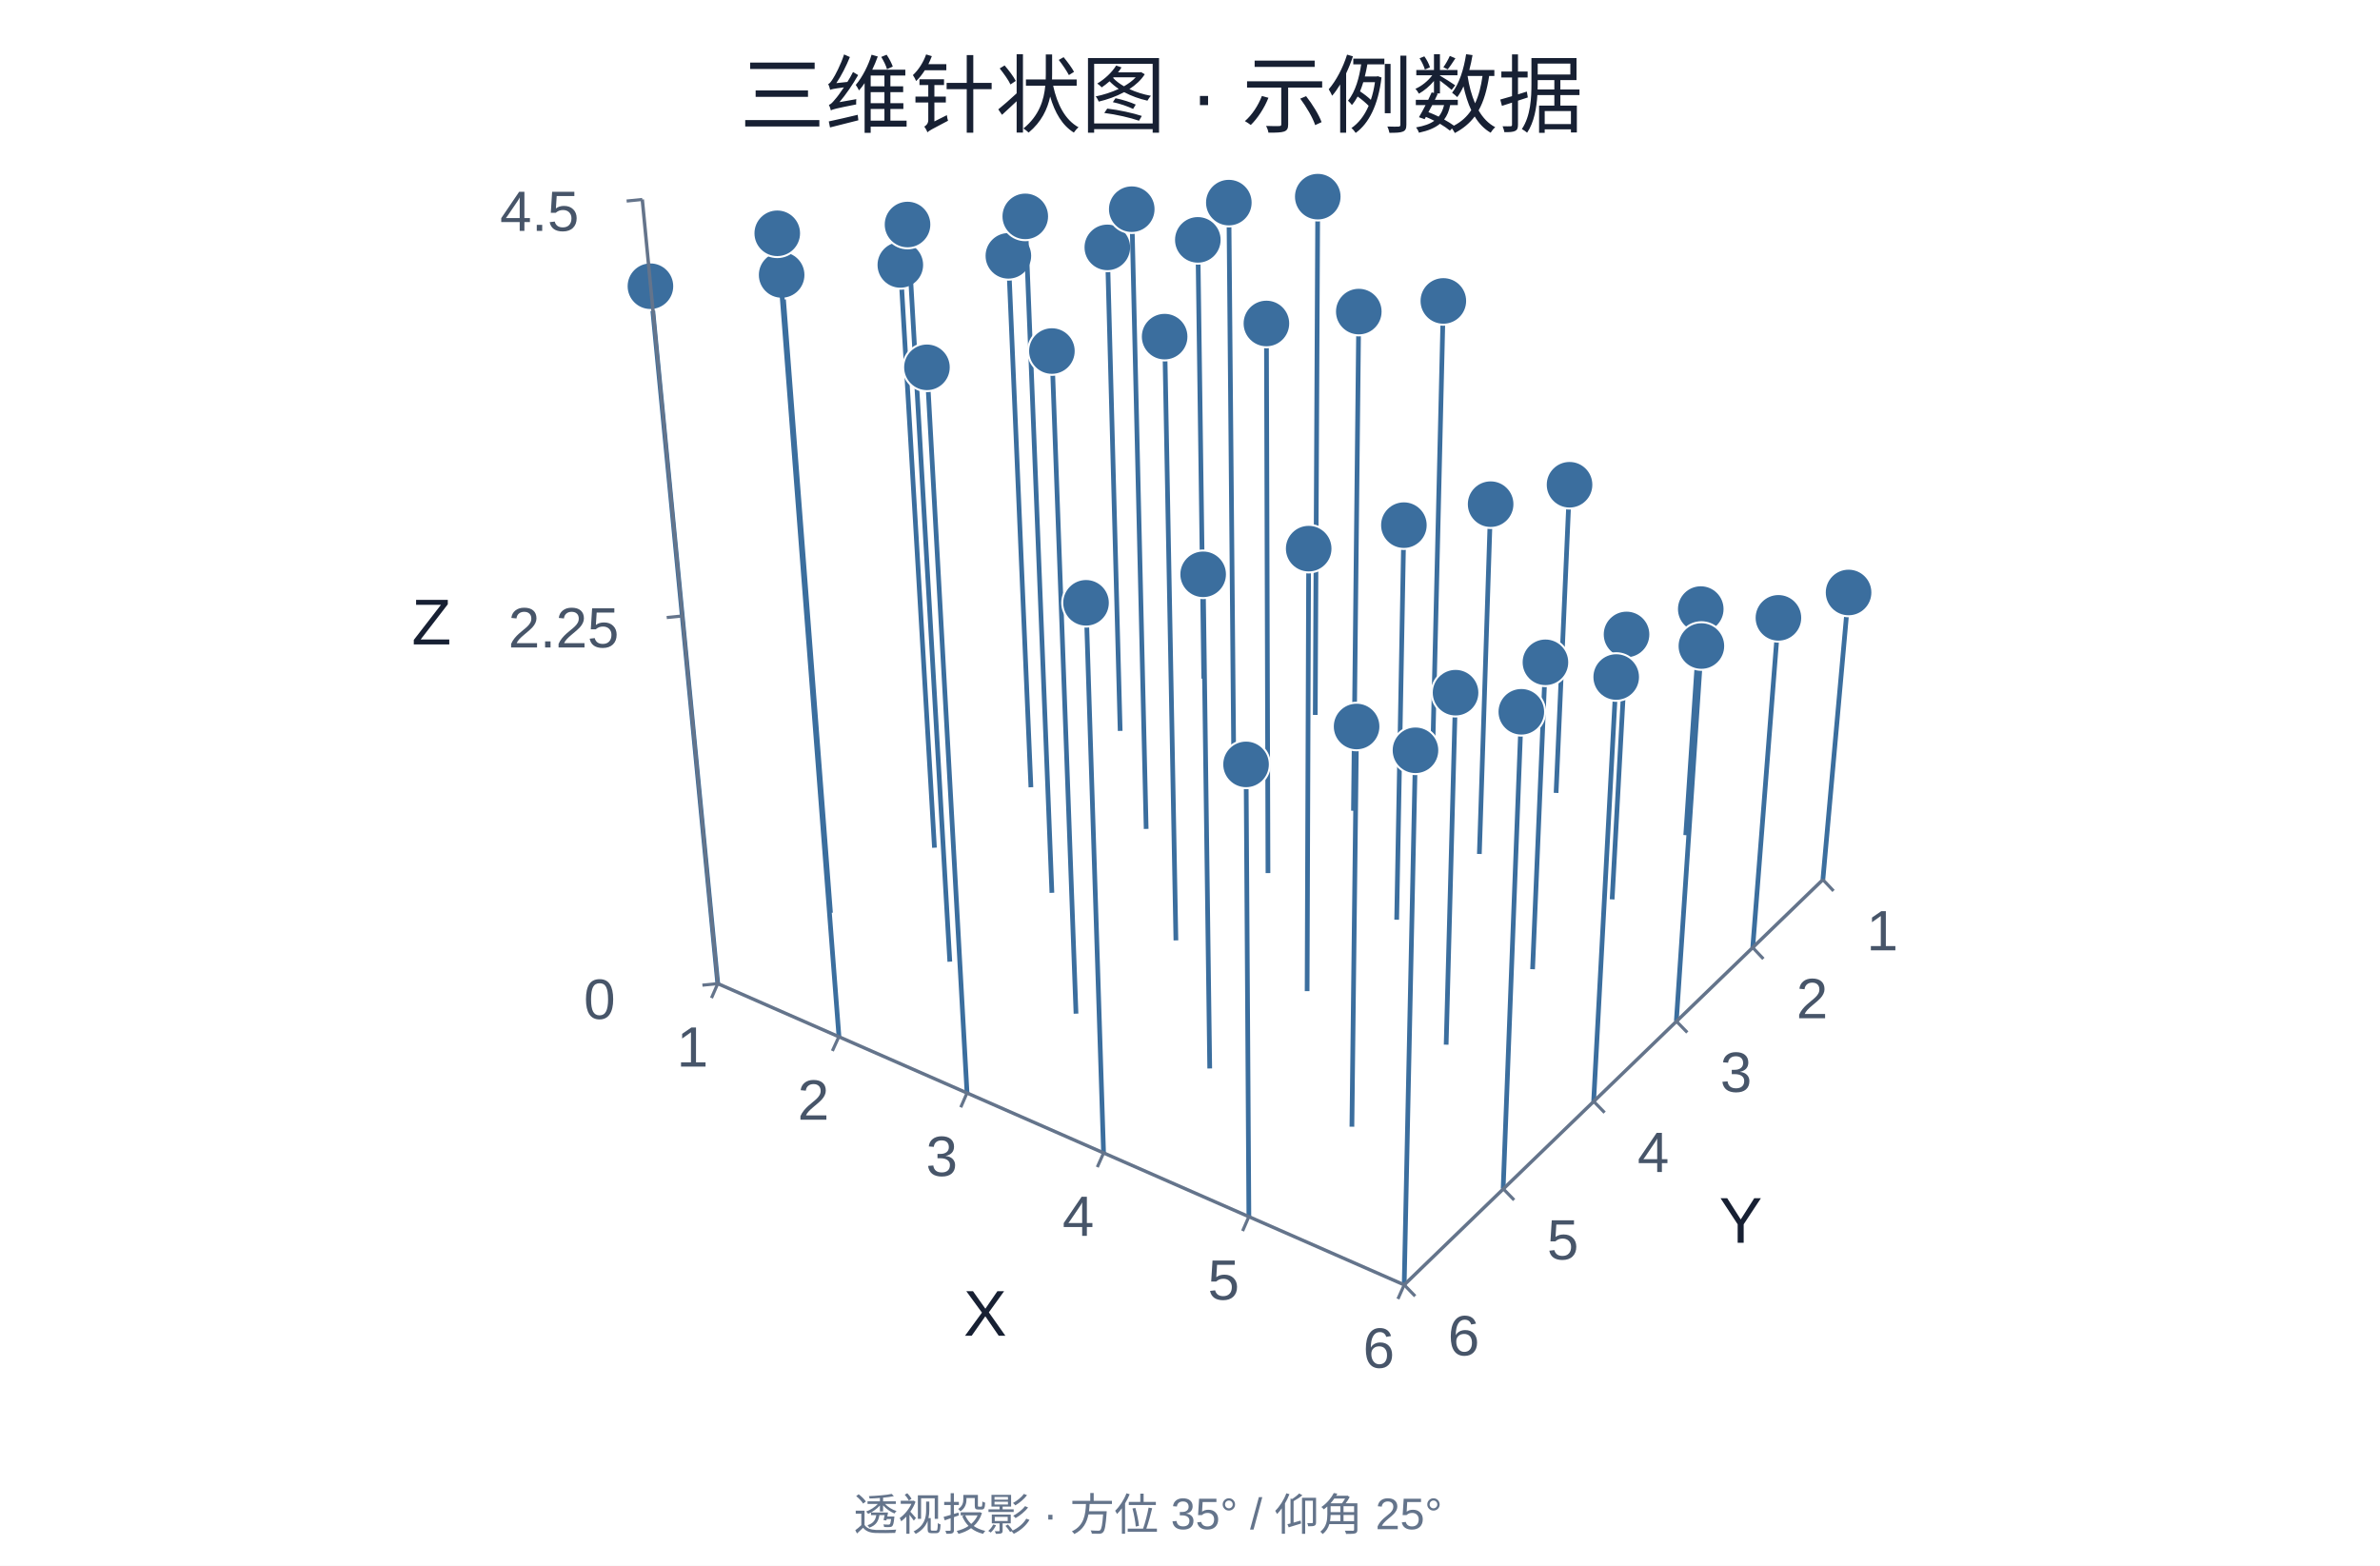
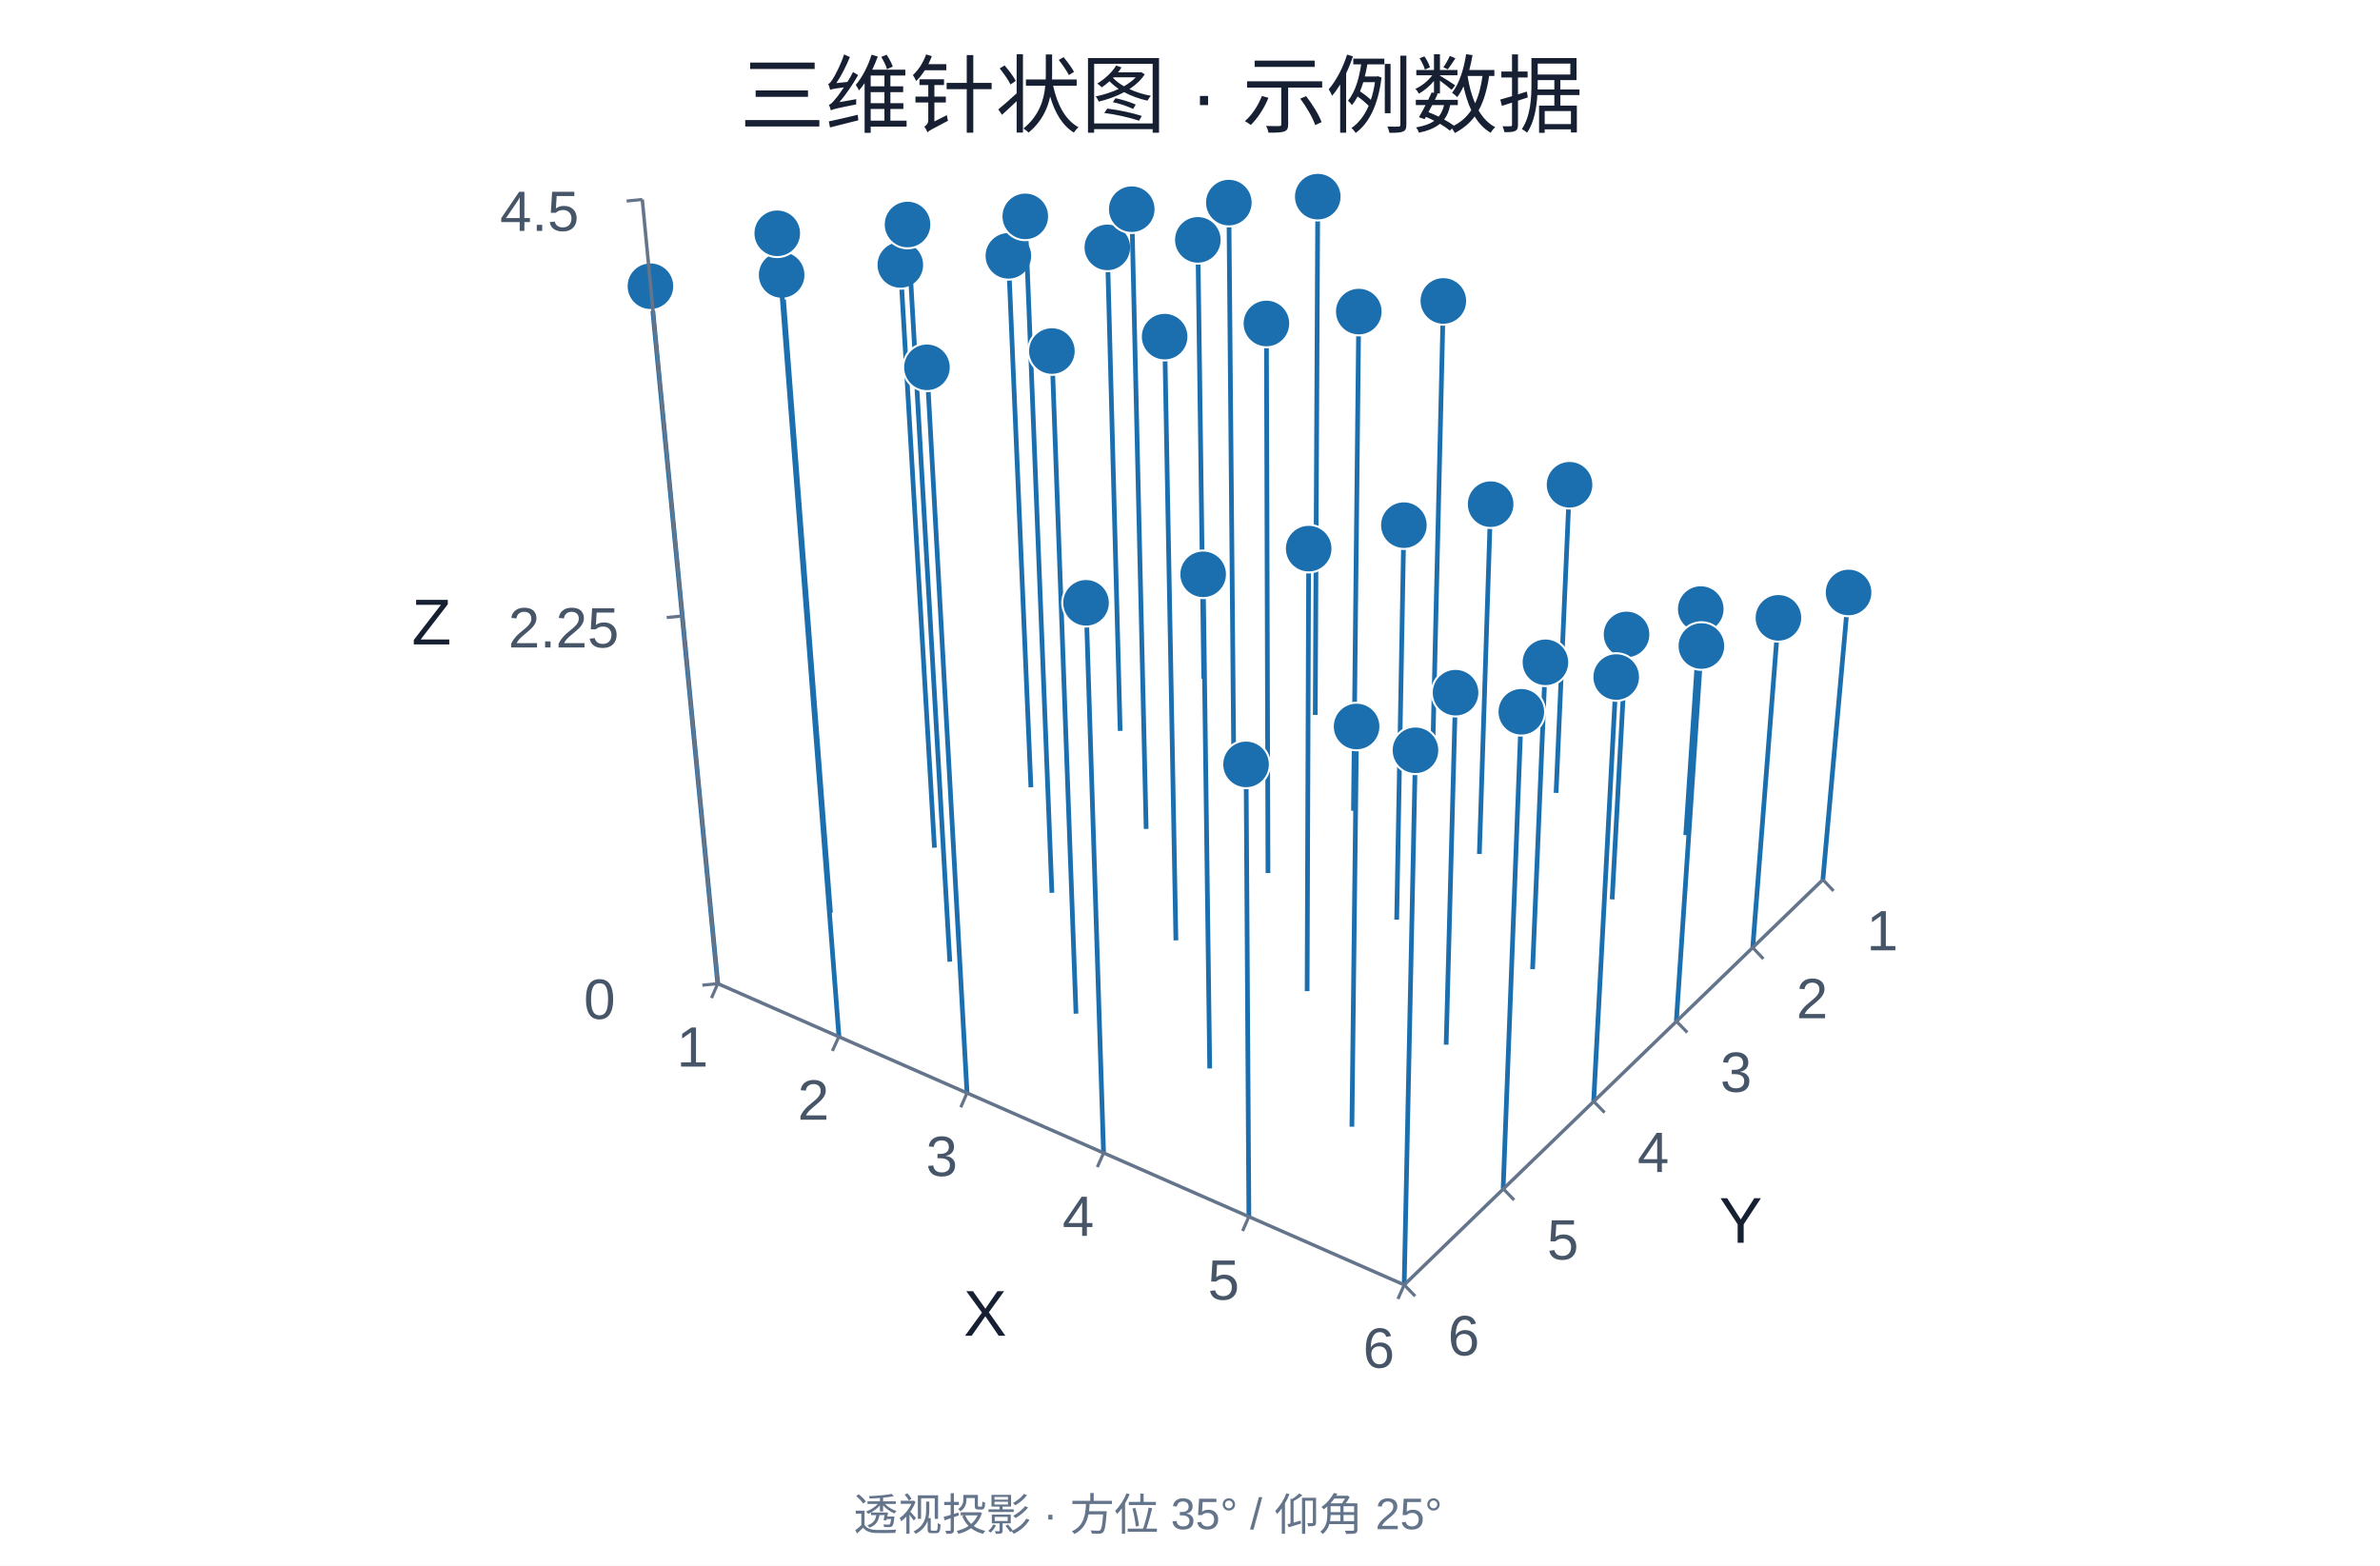
<svg xmlns="http://www.w3.org/2000/svg" width="760" height="500" version="1.1" baseProfile="full" viewBox="0 0 760 500">
  <rect width="760" height="500" x="0" y="0" fill="#ffffff" />
-   <polyline points="384.4 216.7 382.5 76.6" fill="none" pointer-events="visible" stroke="#3B6E9E" stroke-width="1.5" stroke-linejoin="round" class="zr69-cls-819" />
-   <polyline points="420 228.3 420.8 62.8" fill="none" pointer-events="visible" stroke="#3B6E9E" stroke-width="1.5" stroke-linejoin="round" class="zr69-cls-819" />
-   <circle cx="382.5" cy="76.6" r="7.6" fill="#3B6E9E" stroke="#ffffff" stroke-width="0.65" class="zr69-cls-820" />
-   <polyline points="357.7 233.4 353.6 79" fill="none" pointer-events="visible" stroke="#3B6E9E" stroke-width="1.5" stroke-linejoin="round" class="zr69-cls-819" />
-   <polyline points="457.5 240.4 460.9 96.1" fill="none" pointer-events="visible" stroke="#3B6E9E" stroke-width="1.5" stroke-linejoin="round" class="zr69-cls-819" />
-   <polyline points="496.9 253.2 501.2 154.8" fill="none" pointer-events="visible" stroke="#3B6E9E" stroke-width="1.5" stroke-linejoin="round" class="zr69-cls-819" />
-   <polyline points="394 245.8 392.4 64.7" fill="none" pointer-events="visible" stroke="#3B6E9E" stroke-width="1.5" stroke-linejoin="round" class="zr69-cls-819" />
-   <circle cx="420.8" cy="62.8" r="7.6" fill="#3B6E9E" stroke="#ffffff" stroke-width="0.65" class="zr69-cls-820" />
-   <circle cx="353.6" cy="79" r="7.6" fill="#3B6E9E" stroke="#ffffff" stroke-width="0.65" class="zr69-cls-820" />
-   <polyline points="329.2 251.4 322 81.7" fill="none" pointer-events="visible" stroke="#3B6E9E" stroke-width="1.5" stroke-linejoin="round" class="zr69-cls-819" />
-   <polyline points="538.3 266.7 543.1 194.5" fill="none" pointer-events="visible" stroke="#3B6E9E" stroke-width="1.5" stroke-linejoin="round" class="zr69-cls-819" />
-   <circle cx="460.9" cy="96.1" r="7.6" fill="#3B6E9E" stroke="#ffffff" stroke-width="0.65" class="zr69-cls-820" />
-   <circle cx="501.2" cy="154.8" r="7.6" fill="#3B6E9E" stroke="#ffffff" stroke-width="0.65" class="zr69-cls-820" />
-   <polyline points="432.2 258.9 433.9 99.5" fill="none" pointer-events="visible" stroke="#3B6E9E" stroke-width="1.5" stroke-linejoin="round" class="zr69-cls-819" />
-   <circle cx="543.1" cy="194.5" r="7.6" fill="#3B6E9E" stroke="#ffffff" stroke-width="0.65" class="zr69-cls-820" />
-   <polyline points="472.4 272.7 476 161" fill="none" pointer-events="visible" stroke="#3B6E9E" stroke-width="1.5" stroke-linejoin="round" class="zr69-cls-819" />
-   <polyline points="366 264.7 361.4 66.8" fill="none" pointer-events="visible" stroke="#3B6E9E" stroke-width="1.5" stroke-linejoin="round" class="zr69-cls-819" />
-   <circle cx="392.4" cy="64.7" r="7.6" fill="#3B6E9E" stroke="#ffffff" stroke-width="0.65" class="zr69-cls-820" />
-   <polyline points="582.1 280.9 590.3 189.2" fill="none" pointer-events="visible" stroke="#3B6E9E" stroke-width="1.5" stroke-linejoin="round" class="zr69-cls-819" />
-   <polyline points="298.4 270.7 287.5 84.6" fill="none" pointer-events="visible" stroke="#3B6E9E" stroke-width="1.5" stroke-linejoin="round" class="zr69-cls-819" />
-   <circle cx="322" cy="81.7" r="7.6" fill="#3B6E9E" stroke="#ffffff" stroke-width="0.65" class="zr69-cls-820" />
-   <polyline points="514.8 287.2 519.4 202.6" fill="none" pointer-events="visible" stroke="#3B6E9E" stroke-width="1.5" stroke-linejoin="round" class="zr69-cls-819" />
-   <circle cx="433.9" cy="99.5" r="7.6" fill="#3B6E9E" stroke="#ffffff" stroke-width="0.65" class="zr69-cls-820" />
-   <polyline points="404.9 278.8 404.4 103.3" fill="none" pointer-events="visible" stroke="#3B6E9E" stroke-width="1.5" stroke-linejoin="round" class="zr69-cls-819" />
-   <circle cx="476" cy="161" r="7.6" fill="#3B6E9E" stroke="#ffffff" stroke-width="0.65" class="zr69-cls-820" />
-   <circle cx="590.3" cy="189.2" r="7.6" fill="#3B6E9E" stroke="#ffffff" stroke-width="0.65" class="zr69-cls-820" />
-   <circle cx="519.4" cy="202.6" r="7.6" fill="#3B6E9E" stroke="#ffffff" stroke-width="0.65" class="zr69-cls-820" />
-   <polyline points="446 293.7 448.3 167.7" fill="none" pointer-events="visible" stroke="#3B6E9E" stroke-width="1.5" stroke-linejoin="round" class="zr69-cls-819" />
-   <polyline points="335.9 285.1 327.4 69.1" fill="none" pointer-events="visible" stroke="#3B6E9E" stroke-width="1.5" stroke-linejoin="round" class="zr69-cls-819" />
-   <polyline points="559.7 302.6 567.9 197.3" fill="none" pointer-events="visible" stroke="#3B6E9E" stroke-width="1.5" stroke-linejoin="round" class="zr69-cls-819" />
-   <circle cx="361.4" cy="66.8" r="7.6" fill="#3B6E9E" stroke="#ffffff" stroke-width="0.65" class="zr69-cls-820" />
-   <polyline points="265.2 291.5 249.6 87.8" fill="none" pointer-events="visible" stroke="#3B6E9E" stroke-width="1.5" stroke-linejoin="round" class="zr69-cls-819" />
-   <circle cx="287.5" cy="84.6" r="7.6" fill="#3B6E9E" stroke="#ffffff" stroke-width="0.65" class="zr69-cls-820" />
-   <polyline points="489.4 309.5 493.5 211.5" fill="none" pointer-events="visible" stroke="#3B6E9E" stroke-width="1.5" stroke-linejoin="round" class="zr69-cls-819" />
-   <polyline points="375.5 300.3 371.9 107.5" fill="none" pointer-events="visible" stroke="#3B6E9E" stroke-width="1.5" stroke-linejoin="round" class="zr69-cls-819" />
-   <circle cx="404.4" cy="103.3" r="7.6" fill="#3B6E9E" stroke="#ffffff" stroke-width="0.65" class="zr69-cls-820" />
-   <circle cx="448.3" cy="167.7" r="7.6" fill="#3B6E9E" stroke="#ffffff" stroke-width="0.65" class="zr69-cls-820" />
-   <circle cx="567.9" cy="197.3" r="7.6" fill="#3B6E9E" stroke="#ffffff" stroke-width="0.65" class="zr69-cls-820" />
-   <polyline points="417.4 316.5 417.9 175.2" fill="none" pointer-events="visible" stroke="#3B6E9E" stroke-width="1.5" stroke-linejoin="round" class="zr69-cls-819" />
-   <circle cx="493.5" cy="211.5" r="7.6" fill="#3B6E9E" stroke="#ffffff" stroke-width="0.65" class="zr69-cls-820" />
-   <polyline points="303.3 307.1 289.8 71.7" fill="none" pointer-events="visible" stroke="#3B6E9E" stroke-width="1.5" stroke-linejoin="round" class="zr69-cls-819" />
-   <polyline points="535.3 326.1 543.3 206.3" fill="none" pointer-events="visible" stroke="#3B6E9E" stroke-width="1.5" stroke-linejoin="round" class="zr69-cls-819" />
-   <polyline points="229.2 314.1 207.7 91.4" fill="none" pointer-events="visible" stroke="#3B6E9E" stroke-width="1.5" stroke-linejoin="round" class="zr69-cls-819" />
-   <circle cx="327.4" cy="69.1" r="7.6" fill="#3B6E9E" stroke="#ffffff" stroke-width="0.65" class="zr69-cls-820" />
-   <circle cx="249.6" cy="87.8" r="7.6" fill="#3B6E9E" stroke="#ffffff" stroke-width="0.65" class="zr69-cls-820" />
-   <polyline points="461.8 333.6 464.8 221.2" fill="none" pointer-events="visible" stroke="#3B6E9E" stroke-width="1.5" stroke-linejoin="round" class="zr69-cls-819" />
-   <polyline points="343.6 323.7 335.9 112.1" fill="none" pointer-events="visible" stroke="#3B6E9E" stroke-width="1.5" stroke-linejoin="round" class="zr69-cls-819" />
-   <circle cx="371.9" cy="107.5" r="7.6" fill="#3B6E9E" stroke="#ffffff" stroke-width="0.65" class="zr69-cls-820" />
-   <circle cx="417.9" cy="175.2" r="7.6" fill="#3B6E9E" stroke="#ffffff" stroke-width="0.65" class="zr69-cls-820" />
-   <circle cx="543.3" cy="206.3" r="7.6" fill="#3B6E9E" stroke="#ffffff" stroke-width="0.65" class="zr69-cls-820" />
-   <polyline points="386.3 341.2 384.2 183.4" fill="none" pointer-events="visible" stroke="#3B6E9E" stroke-width="1.5" stroke-linejoin="round" class="zr69-cls-819" />
-   <polyline points="267.9 331 248.2 74.5" fill="none" pointer-events="visible" stroke="#3B6E9E" stroke-width="1.5" stroke-linejoin="round" class="zr69-cls-819" />
-   <circle cx="464.8" cy="221.2" r="7.6" fill="#3B6E9E" stroke="#ffffff" stroke-width="0.65" class="zr69-cls-820" />
-   <polyline points="508.9 351.7 516.1 216.2" fill="none" pointer-events="visible" stroke="#3B6E9E" stroke-width="1.5" stroke-linejoin="round" class="zr69-cls-819" />
-   <circle cx="289.8" cy="71.7" r="7.6" fill="#3B6E9E" stroke="#ffffff" stroke-width="0.65" class="zr69-cls-820" />
-   <polyline points="431.7 359.8 433.2 232" fill="none" pointer-events="visible" stroke="#3B6E9E" stroke-width="1.5" stroke-linejoin="round" class="zr69-cls-819" />
-   <circle cx="207.7" cy="91.4" r="7.6" fill="#3B6E9E" stroke="#ffffff" stroke-width="0.65" class="zr69-cls-820" />
-   <polyline points="308.8 349 296 117.3" fill="none" pointer-events="visible" stroke="#3B6E9E" stroke-width="1.5" stroke-linejoin="round" class="zr69-cls-819" />
-   <circle cx="335.9" cy="112.1" r="7.6" fill="#3B6E9E" stroke="#ffffff" stroke-width="0.65" class="zr69-cls-820" />
-   <circle cx="384.2" cy="183.4" r="7.6" fill="#3B6E9E" stroke="#ffffff" stroke-width="0.65" class="zr69-cls-820" />
-   <circle cx="516.1" cy="216.2" r="7.6" fill="#3B6E9E" stroke="#ffffff" stroke-width="0.65" class="zr69-cls-820" />
-   <polyline points="352.4 368.2 346.8 192.5" fill="none" pointer-events="visible" stroke="#3B6E9E" stroke-width="1.5" stroke-linejoin="round" class="zr69-cls-819" />
-   <circle cx="433.2" cy="232" r="7.6" fill="#3B6E9E" stroke="#ffffff" stroke-width="0.65" class="zr69-cls-820" />
-   <polyline points="480 379.6 485.8 227.3" fill="none" pointer-events="visible" stroke="#3B6E9E" stroke-width="1.5" stroke-linejoin="round" class="zr69-cls-819" />
-   <circle cx="248.2" cy="74.5" r="7.6" fill="#3B6E9E" stroke="#ffffff" stroke-width="0.65" class="zr69-cls-820" />
-   <polyline points="398.8 388.5 397.9 244.1" fill="none" pointer-events="visible" stroke="#3B6E9E" stroke-width="1.5" stroke-linejoin="round" class="zr69-cls-819" />
-   <circle cx="296" cy="117.3" r="7.6" fill="#3B6E9E" stroke="#ffffff" stroke-width="0.65" class="zr69-cls-820" />
-   <circle cx="346.8" cy="192.5" r="7.6" fill="#3B6E9E" stroke="#ffffff" stroke-width="0.65" class="zr69-cls-820" />
-   <circle cx="485.8" cy="227.3" r="7.6" fill="#3B6E9E" stroke="#ffffff" stroke-width="0.65" class="zr69-cls-820" />
-   <circle cx="397.9" cy="244.1" r="7.6" fill="#3B6E9E" stroke="#ffffff" stroke-width="0.65" class="zr69-cls-820" />
-   <polyline points="448.4 410.3 452 239.6" fill="none" pointer-events="visible" stroke="#3B6E9E" stroke-width="1.5" stroke-linejoin="round" class="zr69-cls-819" />
-   <circle cx="452" cy="239.6" r="7.6" fill="#3B6E9E" stroke="#ffffff" stroke-width="0.65" class="zr69-cls-820" />
-   <path d="M229.2 314.1L448.4 410.3" fill="none" pointer-events="visible" stroke="#64748b" stroke-width="1.1" class="zr69-cls-821" />
-   <path d="M229.2 314.1L227.2 318.7" fill="none" pointer-events="visible" stroke="#64748b" class="zr69-cls-821" />
-   <path d="M267.9 331L265.8 335.6" fill="none" pointer-events="visible" stroke="#64748b" class="zr69-cls-821" />
-   <path d="M308.8 349L306.8 353.6" fill="none" pointer-events="visible" stroke="#64748b" class="zr69-cls-821" />
-   <path d="M352.4 368.2L350.4 372.7" fill="none" pointer-events="visible" stroke="#64748b" class="zr69-cls-821" />
-   <path d="M398.8 388.5L396.8 393.1" fill="none" pointer-events="visible" stroke="#64748b" class="zr69-cls-821" />
-   <path d="M448.4 410.3L446.4 414.8" fill="none" pointer-events="visible" stroke="#64748b" class="zr69-cls-821" />
-   <path d="M582.1 280.9L448.4 410.3" fill="none" pointer-events="visible" stroke="#64748b" stroke-width="1.1" class="zr69-cls-821" />
-   <path d="M582.1 280.9L585.5 284.5" fill="none" pointer-events="visible" stroke="#64748b" class="zr69-cls-821" />
-   <path d="M559.7 302.6L563.1 306.2" fill="none" pointer-events="visible" stroke="#64748b" class="zr69-cls-821" />
-   <path d="M535.3 326.1L538.8 329.7" fill="none" pointer-events="visible" stroke="#64748b" class="zr69-cls-821" />
-   <path d="M508.9 351.7L512.4 355.3" fill="none" pointer-events="visible" stroke="#64748b" class="zr69-cls-821" />
-   <path d="M480 379.6L483.5 383.2" fill="none" pointer-events="visible" stroke="#64748b" class="zr69-cls-821" />
-   <path d="M448.4 410.3L451.9 413.9" fill="none" pointer-events="visible" stroke="#64748b" class="zr69-cls-821" />
-   <path d="M229.2 314.1L205.1 63.7" fill="none" pointer-events="visible" stroke="#64748b" stroke-width="1.1" class="zr69-cls-821" />
-   <path d="M229.2 314.1L224.3 314.6" fill="none" pointer-events="visible" stroke="#64748b" class="zr69-cls-821" />
-   <path d="M217.9 196.7L212.9 197.2" fill="none" pointer-events="visible" stroke="#64748b" class="zr69-cls-821" />
-   <path d="M205.1 63.7L200.1 64.2" fill="none" pointer-events="visible" stroke="#64748b" class="zr69-cls-821" />
-   <path d="M0 0l287.6 0l0 32.7l-287.6 0Z" transform="translate(236.2045 12)" fill="none" pointer-events="visible" class="zr69-cls-821" />
+   <polyline points="384.4 216.7 382.5 76.6" fill="none" pointer-events="visible" stroke="#1B6FAE" stroke-width="1.5" stroke-linejoin="round" class="zr69-cls-832" />
+   <polyline points="420 228.3 420.8 62.8" fill="none" pointer-events="visible" stroke="#1B6FAE" stroke-width="1.5" stroke-linejoin="round" class="zr69-cls-832" />
+   <circle cx="382.5" cy="76.6" r="7.6" fill="#1B6FAE" stroke="#ffffff" stroke-width="0.65" class="zr69-cls-833" />
+   <polyline points="357.7 233.4 353.6 79" fill="none" pointer-events="visible" stroke="#1B6FAE" stroke-width="1.5" stroke-linejoin="round" class="zr69-cls-832" />
+   <polyline points="457.5 240.4 460.9 96.1" fill="none" pointer-events="visible" stroke="#1B6FAE" stroke-width="1.5" stroke-linejoin="round" class="zr69-cls-832" />
+   <polyline points="496.9 253.2 501.2 154.8" fill="none" pointer-events="visible" stroke="#1B6FAE" stroke-width="1.5" stroke-linejoin="round" class="zr69-cls-832" />
+   <polyline points="394 245.8 392.4 64.7" fill="none" pointer-events="visible" stroke="#1B6FAE" stroke-width="1.5" stroke-linejoin="round" class="zr69-cls-832" />
+   <circle cx="420.8" cy="62.8" r="7.6" fill="#1B6FAE" stroke="#ffffff" stroke-width="0.65" class="zr69-cls-833" />
+   <circle cx="353.6" cy="79" r="7.6" fill="#1B6FAE" stroke="#ffffff" stroke-width="0.65" class="zr69-cls-833" />
+   <polyline points="329.2 251.4 322 81.7" fill="none" pointer-events="visible" stroke="#1B6FAE" stroke-width="1.5" stroke-linejoin="round" class="zr69-cls-832" />
+   <polyline points="538.3 266.7 543.1 194.5" fill="none" pointer-events="visible" stroke="#1B6FAE" stroke-width="1.5" stroke-linejoin="round" class="zr69-cls-832" />
+   <circle cx="460.9" cy="96.1" r="7.6" fill="#1B6FAE" stroke="#ffffff" stroke-width="0.65" class="zr69-cls-833" />
+   <circle cx="501.2" cy="154.8" r="7.6" fill="#1B6FAE" stroke="#ffffff" stroke-width="0.65" class="zr69-cls-833" />
+   <polyline points="432.2 258.9 433.9 99.5" fill="none" pointer-events="visible" stroke="#1B6FAE" stroke-width="1.5" stroke-linejoin="round" class="zr69-cls-832" />
+   <circle cx="543.1" cy="194.5" r="7.6" fill="#1B6FAE" stroke="#ffffff" stroke-width="0.65" class="zr69-cls-833" />
+   <polyline points="472.4 272.7 476 161" fill="none" pointer-events="visible" stroke="#1B6FAE" stroke-width="1.5" stroke-linejoin="round" class="zr69-cls-832" />
+   <polyline points="366 264.7 361.4 66.8" fill="none" pointer-events="visible" stroke="#1B6FAE" stroke-width="1.5" stroke-linejoin="round" class="zr69-cls-832" />
+   <circle cx="392.4" cy="64.7" r="7.6" fill="#1B6FAE" stroke="#ffffff" stroke-width="0.65" class="zr69-cls-833" />
+   <polyline points="582.1 280.9 590.3 189.2" fill="none" pointer-events="visible" stroke="#1B6FAE" stroke-width="1.5" stroke-linejoin="round" class="zr69-cls-832" />
+   <polyline points="298.4 270.7 287.5 84.6" fill="none" pointer-events="visible" stroke="#1B6FAE" stroke-width="1.5" stroke-linejoin="round" class="zr69-cls-832" />
+   <circle cx="322" cy="81.7" r="7.6" fill="#1B6FAE" stroke="#ffffff" stroke-width="0.65" class="zr69-cls-833" />
+   <polyline points="514.8 287.2 519.4 202.6" fill="none" pointer-events="visible" stroke="#1B6FAE" stroke-width="1.5" stroke-linejoin="round" class="zr69-cls-832" />
+   <circle cx="433.9" cy="99.5" r="7.6" fill="#1B6FAE" stroke="#ffffff" stroke-width="0.65" class="zr69-cls-833" />
+   <polyline points="404.9 278.8 404.4 103.3" fill="none" pointer-events="visible" stroke="#1B6FAE" stroke-width="1.5" stroke-linejoin="round" class="zr69-cls-832" />
+   <circle cx="476" cy="161" r="7.6" fill="#1B6FAE" stroke="#ffffff" stroke-width="0.65" class="zr69-cls-833" />
+   <circle cx="590.3" cy="189.2" r="7.6" fill="#1B6FAE" stroke="#ffffff" stroke-width="0.65" class="zr69-cls-833" />
+   <circle cx="519.4" cy="202.6" r="7.6" fill="#1B6FAE" stroke="#ffffff" stroke-width="0.65" class="zr69-cls-833" />
+   <polyline points="446 293.7 448.3 167.7" fill="none" pointer-events="visible" stroke="#1B6FAE" stroke-width="1.5" stroke-linejoin="round" class="zr69-cls-832" />
+   <polyline points="335.9 285.1 327.4 69.1" fill="none" pointer-events="visible" stroke="#1B6FAE" stroke-width="1.5" stroke-linejoin="round" class="zr69-cls-832" />
+   <polyline points="559.7 302.6 567.9 197.3" fill="none" pointer-events="visible" stroke="#1B6FAE" stroke-width="1.5" stroke-linejoin="round" class="zr69-cls-832" />
+   <circle cx="361.4" cy="66.8" r="7.6" fill="#1B6FAE" stroke="#ffffff" stroke-width="0.65" class="zr69-cls-833" />
+   <polyline points="265.2 291.5 249.6 87.8" fill="none" pointer-events="visible" stroke="#1B6FAE" stroke-width="1.5" stroke-linejoin="round" class="zr69-cls-832" />
+   <circle cx="287.5" cy="84.6" r="7.6" fill="#1B6FAE" stroke="#ffffff" stroke-width="0.65" class="zr69-cls-833" />
+   <polyline points="489.4 309.5 493.5 211.5" fill="none" pointer-events="visible" stroke="#1B6FAE" stroke-width="1.5" stroke-linejoin="round" class="zr69-cls-832" />
+   <polyline points="375.5 300.3 371.9 107.5" fill="none" pointer-events="visible" stroke="#1B6FAE" stroke-width="1.5" stroke-linejoin="round" class="zr69-cls-832" />
+   <circle cx="404.4" cy="103.3" r="7.6" fill="#1B6FAE" stroke="#ffffff" stroke-width="0.65" class="zr69-cls-833" />
+   <circle cx="448.3" cy="167.7" r="7.6" fill="#1B6FAE" stroke="#ffffff" stroke-width="0.65" class="zr69-cls-833" />
+   <circle cx="567.9" cy="197.3" r="7.6" fill="#1B6FAE" stroke="#ffffff" stroke-width="0.65" class="zr69-cls-833" />
+   <polyline points="417.4 316.5 417.9 175.2" fill="none" pointer-events="visible" stroke="#1B6FAE" stroke-width="1.5" stroke-linejoin="round" class="zr69-cls-832" />
+   <circle cx="493.5" cy="211.5" r="7.6" fill="#1B6FAE" stroke="#ffffff" stroke-width="0.65" class="zr69-cls-833" />
+   <polyline points="303.3 307.1 289.8 71.7" fill="none" pointer-events="visible" stroke="#1B6FAE" stroke-width="1.5" stroke-linejoin="round" class="zr69-cls-832" />
+   <polyline points="535.3 326.1 543.3 206.3" fill="none" pointer-events="visible" stroke="#1B6FAE" stroke-width="1.5" stroke-linejoin="round" class="zr69-cls-832" />
+   <polyline points="229.2 314.1 207.7 91.4" fill="none" pointer-events="visible" stroke="#1B6FAE" stroke-width="1.5" stroke-linejoin="round" class="zr69-cls-832" />
+   <circle cx="327.4" cy="69.1" r="7.6" fill="#1B6FAE" stroke="#ffffff" stroke-width="0.65" class="zr69-cls-833" />
+   <circle cx="249.6" cy="87.8" r="7.6" fill="#1B6FAE" stroke="#ffffff" stroke-width="0.65" class="zr69-cls-833" />
+   <polyline points="461.8 333.6 464.8 221.2" fill="none" pointer-events="visible" stroke="#1B6FAE" stroke-width="1.5" stroke-linejoin="round" class="zr69-cls-832" />
+   <polyline points="343.6 323.7 335.9 112.1" fill="none" pointer-events="visible" stroke="#1B6FAE" stroke-width="1.5" stroke-linejoin="round" class="zr69-cls-832" />
+   <circle cx="371.9" cy="107.5" r="7.6" fill="#1B6FAE" stroke="#ffffff" stroke-width="0.65" class="zr69-cls-833" />
+   <circle cx="417.9" cy="175.2" r="7.6" fill="#1B6FAE" stroke="#ffffff" stroke-width="0.65" class="zr69-cls-833" />
+   <circle cx="543.3" cy="206.3" r="7.6" fill="#1B6FAE" stroke="#ffffff" stroke-width="0.65" class="zr69-cls-833" />
+   <polyline points="386.3 341.2 384.2 183.4" fill="none" pointer-events="visible" stroke="#1B6FAE" stroke-width="1.5" stroke-linejoin="round" class="zr69-cls-832" />
+   <polyline points="267.9 331 248.2 74.5" fill="none" pointer-events="visible" stroke="#1B6FAE" stroke-width="1.5" stroke-linejoin="round" class="zr69-cls-832" />
+   <circle cx="464.8" cy="221.2" r="7.6" fill="#1B6FAE" stroke="#ffffff" stroke-width="0.65" class="zr69-cls-833" />
+   <polyline points="508.9 351.7 516.1 216.2" fill="none" pointer-events="visible" stroke="#1B6FAE" stroke-width="1.5" stroke-linejoin="round" class="zr69-cls-832" />
+   <circle cx="289.8" cy="71.7" r="7.6" fill="#1B6FAE" stroke="#ffffff" stroke-width="0.65" class="zr69-cls-833" />
+   <polyline points="431.7 359.8 433.2 232" fill="none" pointer-events="visible" stroke="#1B6FAE" stroke-width="1.5" stroke-linejoin="round" class="zr69-cls-832" />
+   <circle cx="207.7" cy="91.4" r="7.6" fill="#1B6FAE" stroke="#ffffff" stroke-width="0.65" class="zr69-cls-833" />
+   <polyline points="308.8 349 296 117.3" fill="none" pointer-events="visible" stroke="#1B6FAE" stroke-width="1.5" stroke-linejoin="round" class="zr69-cls-832" />
+   <circle cx="335.9" cy="112.1" r="7.6" fill="#1B6FAE" stroke="#ffffff" stroke-width="0.65" class="zr69-cls-833" />
+   <circle cx="384.2" cy="183.4" r="7.6" fill="#1B6FAE" stroke="#ffffff" stroke-width="0.65" class="zr69-cls-833" />
+   <circle cx="516.1" cy="216.2" r="7.6" fill="#1B6FAE" stroke="#ffffff" stroke-width="0.65" class="zr69-cls-833" />
+   <polyline points="352.4 368.2 346.8 192.5" fill="none" pointer-events="visible" stroke="#1B6FAE" stroke-width="1.5" stroke-linejoin="round" class="zr69-cls-832" />
+   <circle cx="433.2" cy="232" r="7.6" fill="#1B6FAE" stroke="#ffffff" stroke-width="0.65" class="zr69-cls-833" />
+   <polyline points="480 379.6 485.8 227.3" fill="none" pointer-events="visible" stroke="#1B6FAE" stroke-width="1.5" stroke-linejoin="round" class="zr69-cls-832" />
+   <circle cx="248.2" cy="74.5" r="7.6" fill="#1B6FAE" stroke="#ffffff" stroke-width="0.65" class="zr69-cls-833" />
+   <polyline points="398.8 388.5 397.9 244.1" fill="none" pointer-events="visible" stroke="#1B6FAE" stroke-width="1.5" stroke-linejoin="round" class="zr69-cls-832" />
+   <circle cx="296" cy="117.3" r="7.6" fill="#1B6FAE" stroke="#ffffff" stroke-width="0.65" class="zr69-cls-833" />
+   <circle cx="346.8" cy="192.5" r="7.6" fill="#1B6FAE" stroke="#ffffff" stroke-width="0.65" class="zr69-cls-833" />
+   <circle cx="485.8" cy="227.3" r="7.6" fill="#1B6FAE" stroke="#ffffff" stroke-width="0.65" class="zr69-cls-833" />
+   <circle cx="397.9" cy="244.1" r="7.6" fill="#1B6FAE" stroke="#ffffff" stroke-width="0.65" class="zr69-cls-833" />
+   <polyline points="448.4 410.3 452 239.6" fill="none" pointer-events="visible" stroke="#1B6FAE" stroke-width="1.5" stroke-linejoin="round" class="zr69-cls-832" />
+   <circle cx="452" cy="239.6" r="7.6" fill="#1B6FAE" stroke="#ffffff" stroke-width="0.65" class="zr69-cls-833" />
+   <path d="M229.2 314.1L448.4 410.3" fill="none" pointer-events="visible" stroke="#64748b" stroke-width="1.1" class="zr69-cls-834" />
+   <path d="M229.2 314.1L227.2 318.7" fill="none" pointer-events="visible" stroke="#64748b" class="zr69-cls-834" />
+   <path d="M267.9 331L265.8 335.6" fill="none" pointer-events="visible" stroke="#64748b" class="zr69-cls-834" />
+   <path d="M308.8 349L306.8 353.6" fill="none" pointer-events="visible" stroke="#64748b" class="zr69-cls-834" />
+   <path d="M352.4 368.2L350.4 372.7" fill="none" pointer-events="visible" stroke="#64748b" class="zr69-cls-834" />
+   <path d="M398.8 388.5L396.8 393.1" fill="none" pointer-events="visible" stroke="#64748b" class="zr69-cls-834" />
+   <path d="M448.4 410.3L446.4 414.8" fill="none" pointer-events="visible" stroke="#64748b" class="zr69-cls-834" />
+   <path d="M582.1 280.9L448.4 410.3" fill="none" pointer-events="visible" stroke="#64748b" stroke-width="1.1" class="zr69-cls-834" />
+   <path d="M582.1 280.9L585.5 284.5" fill="none" pointer-events="visible" stroke="#64748b" class="zr69-cls-834" />
+   <path d="M559.7 302.6L563.1 306.2" fill="none" pointer-events="visible" stroke="#64748b" class="zr69-cls-834" />
+   <path d="M535.3 326.1L538.8 329.7" fill="none" pointer-events="visible" stroke="#64748b" class="zr69-cls-834" />
+   <path d="M508.9 351.7L512.4 355.3" fill="none" pointer-events="visible" stroke="#64748b" class="zr69-cls-834" />
+   <path d="M480 379.6L483.5 383.2" fill="none" pointer-events="visible" stroke="#64748b" class="zr69-cls-834" />
+   <path d="M448.4 410.3L451.9 413.9" fill="none" pointer-events="visible" stroke="#64748b" class="zr69-cls-834" />
+   <path d="M229.2 314.1L205.1 63.7" fill="none" pointer-events="visible" stroke="#64748b" stroke-width="1.1" class="zr69-cls-834" />
+   <path d="M229.2 314.1L224.3 314.6" fill="none" pointer-events="visible" stroke="#64748b" class="zr69-cls-834" />
+   <path d="M217.9 196.7L212.9 197.2" fill="none" pointer-events="visible" stroke="#64748b" class="zr69-cls-834" />
+   <path d="M205.1 63.7L200.1 64.2" fill="none" pointer-events="visible" stroke="#64748b" class="zr69-cls-834" />
+   <path d="M0 0l287.6 0l0 32.7l-287.6 0Z" transform="translate(236.2045 12)" fill="none" pointer-events="visible" class="zr69-cls-834" />
  <text dominant-baseline="central" text-anchor="start" style="font: 27.234px Arial" xml:space="preserve" y="16.34" transform="translate(236.2045 12)" fill="#172033">三维针状图 · 示例数据</text>
-   <path d="M0 0l214.8 0l0 17l-214.8 0Z" transform="translate(272.6042 474.0428)" fill="none" pointer-events="visible" class="zr69-cls-821" />
+   <path d="M0 0l214.8 0l0 17l-214.8 0Z" transform="translate(272.6042 474.0428)" fill="none" pointer-events="visible" class="zr69-cls-834" />
  <text dominant-baseline="central" text-anchor="start" style="font: 14.131px Arial" xml:space="preserve" y="8.479" transform="translate(272.6042 474.0428)" fill="#64748b">透视投影 · 方位 35° / 仰角 25°</text>
-   <path d="M0 0l10.2 0l0 21.8l-10.2 0Z" transform="translate(216.0804 323.4075)" fill="none" pointer-events="visible" class="zr69-cls-821" />
+   <path d="M0 0l10.2 0l0 21.8l-10.2 0Z" transform="translate(216.0804 323.4075)" fill="none" pointer-events="visible" class="zr69-cls-834" />
  <text dominant-baseline="central" text-anchor="start" style="font: 18.168px Arial" y="10.901" transform="translate(216.0804 323.4075)" fill="#475569">1</text>
-   <path d="M0 0l10.2 0l0 21.8l-10.2 0Z" transform="translate(254.6965 340.3529)" fill="none" pointer-events="visible" class="zr69-cls-821" />
+   <path d="M0 0l10.2 0l0 21.8l-10.2 0Z" transform="translate(254.6965 340.3529)" fill="none" pointer-events="visible" class="zr69-cls-834" />
  <text dominant-baseline="central" text-anchor="start" style="font: 18.168px Arial" y="10.901" transform="translate(254.6965 340.3529)" fill="#475569">2</text>
-   <path d="M0 0l10.2 0l0 21.8l-10.2 0Z" transform="translate(295.6798 358.3369)" fill="none" pointer-events="visible" class="zr69-cls-821" />
+   <path d="M0 0l10.2 0l0 21.8l-10.2 0Z" transform="translate(295.6798 358.3369)" fill="none" pointer-events="visible" class="zr69-cls-834" />
  <text dominant-baseline="central" text-anchor="start" style="font: 18.168px Arial" y="10.901" transform="translate(295.6798 358.3369)" fill="#475569">3</text>
-   <path d="M0 0l10.2 0l0 21.8l-10.2 0Z" transform="translate(339.2548 377.4583)" fill="none" pointer-events="visible" class="zr69-cls-821" />
+   <path d="M0 0l10.2 0l0 21.8l-10.2 0Z" transform="translate(339.2548 377.4583)" fill="none" pointer-events="visible" class="zr69-cls-834" />
  <text dominant-baseline="central" text-anchor="start" style="font: 18.168px Arial" y="10.901" transform="translate(339.2548 377.4583)" fill="#475569">4</text>
-   <path d="M0 0l10.2 0l0 21.8l-10.2 0Z" transform="translate(385.6754 397.8283)" fill="none" pointer-events="visible" class="zr69-cls-821" />
+   <path d="M0 0l10.2 0l0 21.8l-10.2 0Z" transform="translate(385.6754 397.8283)" fill="none" pointer-events="visible" class="zr69-cls-834" />
  <text dominant-baseline="central" text-anchor="start" style="font: 18.168px Arial" y="10.901" transform="translate(385.6754 397.8283)" fill="#475569">5</text>
-   <path d="M0 0l10.2 0l0 21.8l-10.2 0Z" transform="translate(435.2296 419.5735)" fill="none" pointer-events="visible" class="zr69-cls-821" />
+   <path d="M0 0l10.2 0l0 21.8l-10.2 0Z" transform="translate(435.2296 419.5735)" fill="none" pointer-events="visible" class="zr69-cls-834" />
  <text dominant-baseline="central" text-anchor="start" style="font: 18.168px Arial" y="10.901" transform="translate(435.2296 419.5735)" fill="#475569">6</text>
-   <path d="M0 0l13.9 0l0 24.8l-13.9 0Z" transform="translate(307.6879 406.9698)" fill="none" pointer-events="visible" class="zr69-cls-821" />
+   <path d="M0 0l13.9 0l0 24.8l-13.9 0Z" transform="translate(307.6879 406.9698)" fill="none" pointer-events="visible" class="zr69-cls-834" />
  <text dominant-baseline="central" text-anchor="start" style="font: 20.692px Arial" y="12.415" transform="translate(307.6879 406.9698)" fill="#172033">X</text>
-   <path d="M0 0l10.2 0l0 21.8l-10.2 0Z" transform="translate(596.0302 286.2731)" fill="none" pointer-events="visible" class="zr69-cls-821" />
+   <path d="M0 0l10.2 0l0 21.8l-10.2 0Z" transform="translate(596.0302 286.2731)" fill="none" pointer-events="visible" class="zr69-cls-834" />
  <text dominant-baseline="central" text-anchor="start" style="font: 18.168px Arial" y="10.901" transform="translate(596.0302 286.2731)" fill="#475569">1</text>
-   <path d="M0 0l10.2 0l0 21.8l-10.2 0Z" transform="translate(573.6165 307.96)" fill="none" pointer-events="visible" class="zr69-cls-821" />
+   <path d="M0 0l10.2 0l0 21.8l-10.2 0Z" transform="translate(573.6165 307.96)" fill="none" pointer-events="visible" class="zr69-cls-834" />
  <text dominant-baseline="central" text-anchor="start" style="font: 18.168px Arial" y="10.901" transform="translate(573.6165 307.96)" fill="#475569">2</text>
-   <path d="M0 0l10.2 0l0 21.8l-10.2 0Z" transform="translate(549.315 331.4735)" fill="none" pointer-events="visible" class="zr69-cls-821" />
+   <path d="M0 0l10.2 0l0 21.8l-10.2 0Z" transform="translate(549.315 331.4735)" fill="none" pointer-events="visible" class="zr69-cls-834" />
  <text dominant-baseline="central" text-anchor="start" style="font: 18.168px Arial" y="10.901" transform="translate(549.315 331.4735)" fill="#475569">3</text>
-   <path d="M0 0l10.2 0l0 21.8l-10.2 0Z" transform="translate(522.8766 357.0547)" fill="none" pointer-events="visible" class="zr69-cls-821" />
+   <path d="M0 0l10.2 0l0 21.8l-10.2 0Z" transform="translate(522.8766 357.0547)" fill="none" pointer-events="visible" class="zr69-cls-834" />
  <text dominant-baseline="central" text-anchor="start" style="font: 18.168px Arial" y="10.901" transform="translate(522.8766 357.0547)" fill="#475569">4</text>
-   <path d="M0 0l10.2 0l0 21.8l-10.2 0Z" transform="translate(494.0065 384.9887)" fill="none" pointer-events="visible" class="zr69-cls-821" />
+   <path d="M0 0l10.2 0l0 21.8l-10.2 0Z" transform="translate(494.0065 384.9887)" fill="none" pointer-events="visible" class="zr69-cls-834" />
  <text dominant-baseline="central" text-anchor="start" style="font: 18.168px Arial" y="10.901" transform="translate(494.0065 384.9887)" fill="#475569">5</text>
-   <path d="M0 0l10.2 0l0 21.8l-10.2 0Z" transform="translate(462.353 415.6158)" fill="none" pointer-events="visible" class="zr69-cls-821" />
+   <path d="M0 0l10.2 0l0 21.8l-10.2 0Z" transform="translate(462.353 415.6158)" fill="none" pointer-events="visible" class="zr69-cls-834" />
  <text dominant-baseline="central" text-anchor="start" style="font: 18.168px Arial" y="10.901" transform="translate(462.353 415.6158)" fill="#475569">6</text>
-   <path d="M0 0l13.9 0l0 24.8l-13.9 0Z" transform="translate(548.9625 377.2803)" fill="none" pointer-events="visible" class="zr69-cls-821" />
+   <path d="M0 0l13.9 0l0 24.8l-13.9 0Z" transform="translate(548.9625 377.2803)" fill="none" pointer-events="visible" class="zr69-cls-834" />
  <text dominant-baseline="central" text-anchor="start" style="font: 20.692px Arial" y="12.415" transform="translate(548.9625 377.2803)" fill="#172033">Y</text>
-   <path d="M0 0l10.2 0l0 21.8l-10.2 0Z" transform="translate(186.4132 308.1673)" fill="none" pointer-events="visible" class="zr69-cls-821" />
+   <path d="M0 0l10.2 0l0 21.8l-10.2 0Z" transform="translate(186.4132 308.1673)" fill="none" pointer-events="visible" class="zr69-cls-834" />
  <text dominant-baseline="central" text-anchor="start" style="font: 18.168px Arial" y="10.901" transform="translate(186.4132 308.1673)" fill="#475569">0</text>
-   <path d="M0 0l35.6 0l0 21.8l-35.6 0Z" transform="translate(162.306 189.548)" fill="none" pointer-events="visible" class="zr69-cls-821" />
+   <path d="M0 0l35.6 0l0 21.8l-35.6 0Z" transform="translate(162.306 189.548)" fill="none" pointer-events="visible" class="zr69-cls-834" />
  <text dominant-baseline="central" text-anchor="start" style="font: 18.168px Arial" y="10.901" transform="translate(162.306 189.548)" fill="#475569">2.25</text>
-   <path d="M0 0l25.4 0l0 21.8l-25.4 0Z" transform="translate(159.643 56.5358)" fill="none" pointer-events="visible" class="zr69-cls-821" />
+   <path d="M0 0l25.4 0l0 21.8l-25.4 0Z" transform="translate(159.643 56.5358)" fill="none" pointer-events="visible" class="zr69-cls-834" />
  <text dominant-baseline="central" text-anchor="start" style="font: 18.168px Arial" y="10.901" transform="translate(159.643 56.5358)" fill="#475569">4.5</text>
-   <path d="M0 0l12.6 0l0 24.8l-12.6 0Z" transform="translate(131.4794 186.2092)" fill="none" pointer-events="visible" class="zr69-cls-821" />
+   <path d="M0 0l12.6 0l0 24.8l-12.6 0Z" transform="translate(131.4794 186.2092)" fill="none" pointer-events="visible" class="zr69-cls-834" />
  <text dominant-baseline="central" text-anchor="start" style="font: 20.692px Arial" y="12.415" transform="translate(131.4794 186.2092)" fill="#172033">Z</text>
  <style>
- .zr69-cls-819:hover {
+ .zr69-cls-832:hover {
cursor:pointer;
}
- .zr69-cls-820:hover {
+ .zr69-cls-833:hover {
cursor:pointer;
- fill:rgba(64,121,173,1);
+ fill:rgba(29,122,191,1);
}
- .zr69-cls-821:hover {
+ .zr69-cls-834:hover {
pointer-events:none;
}



</style>
</svg>
